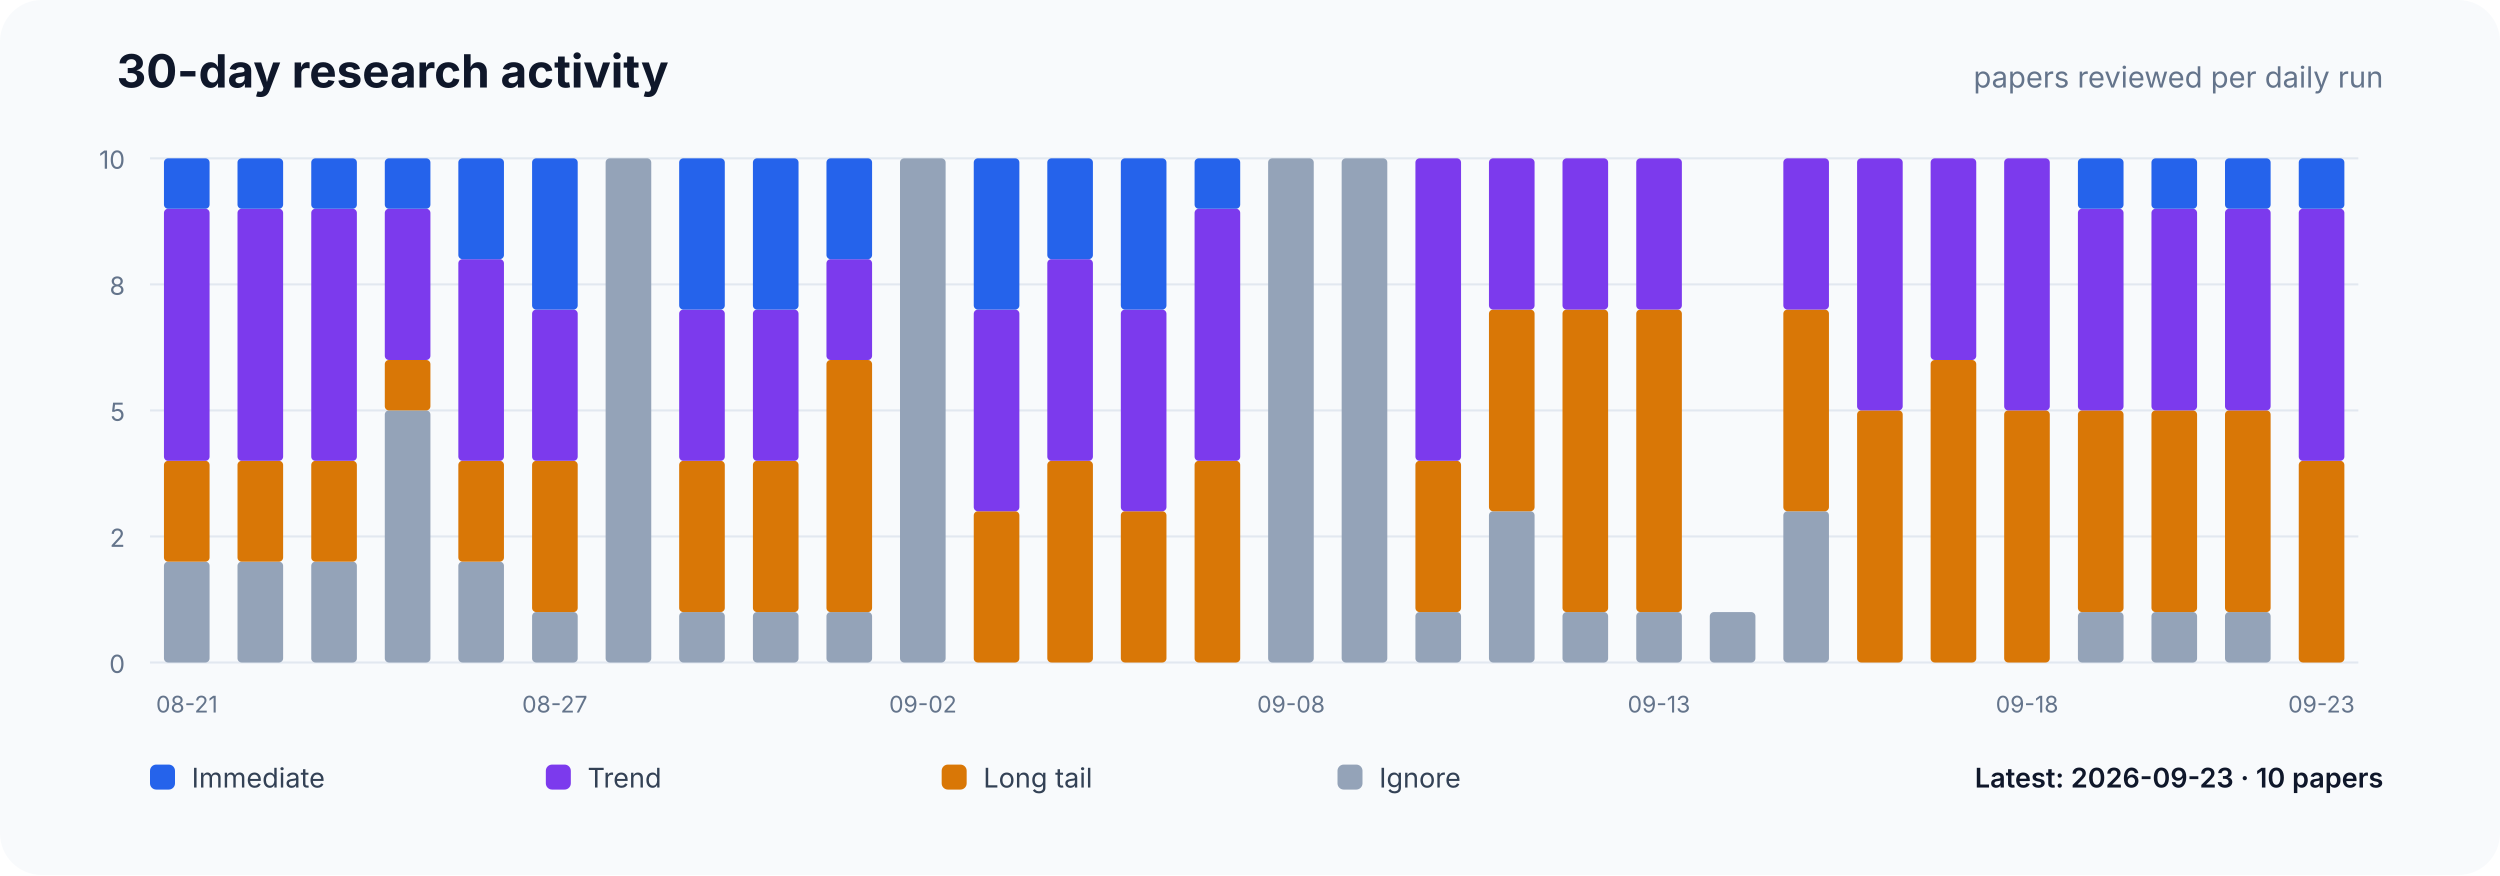
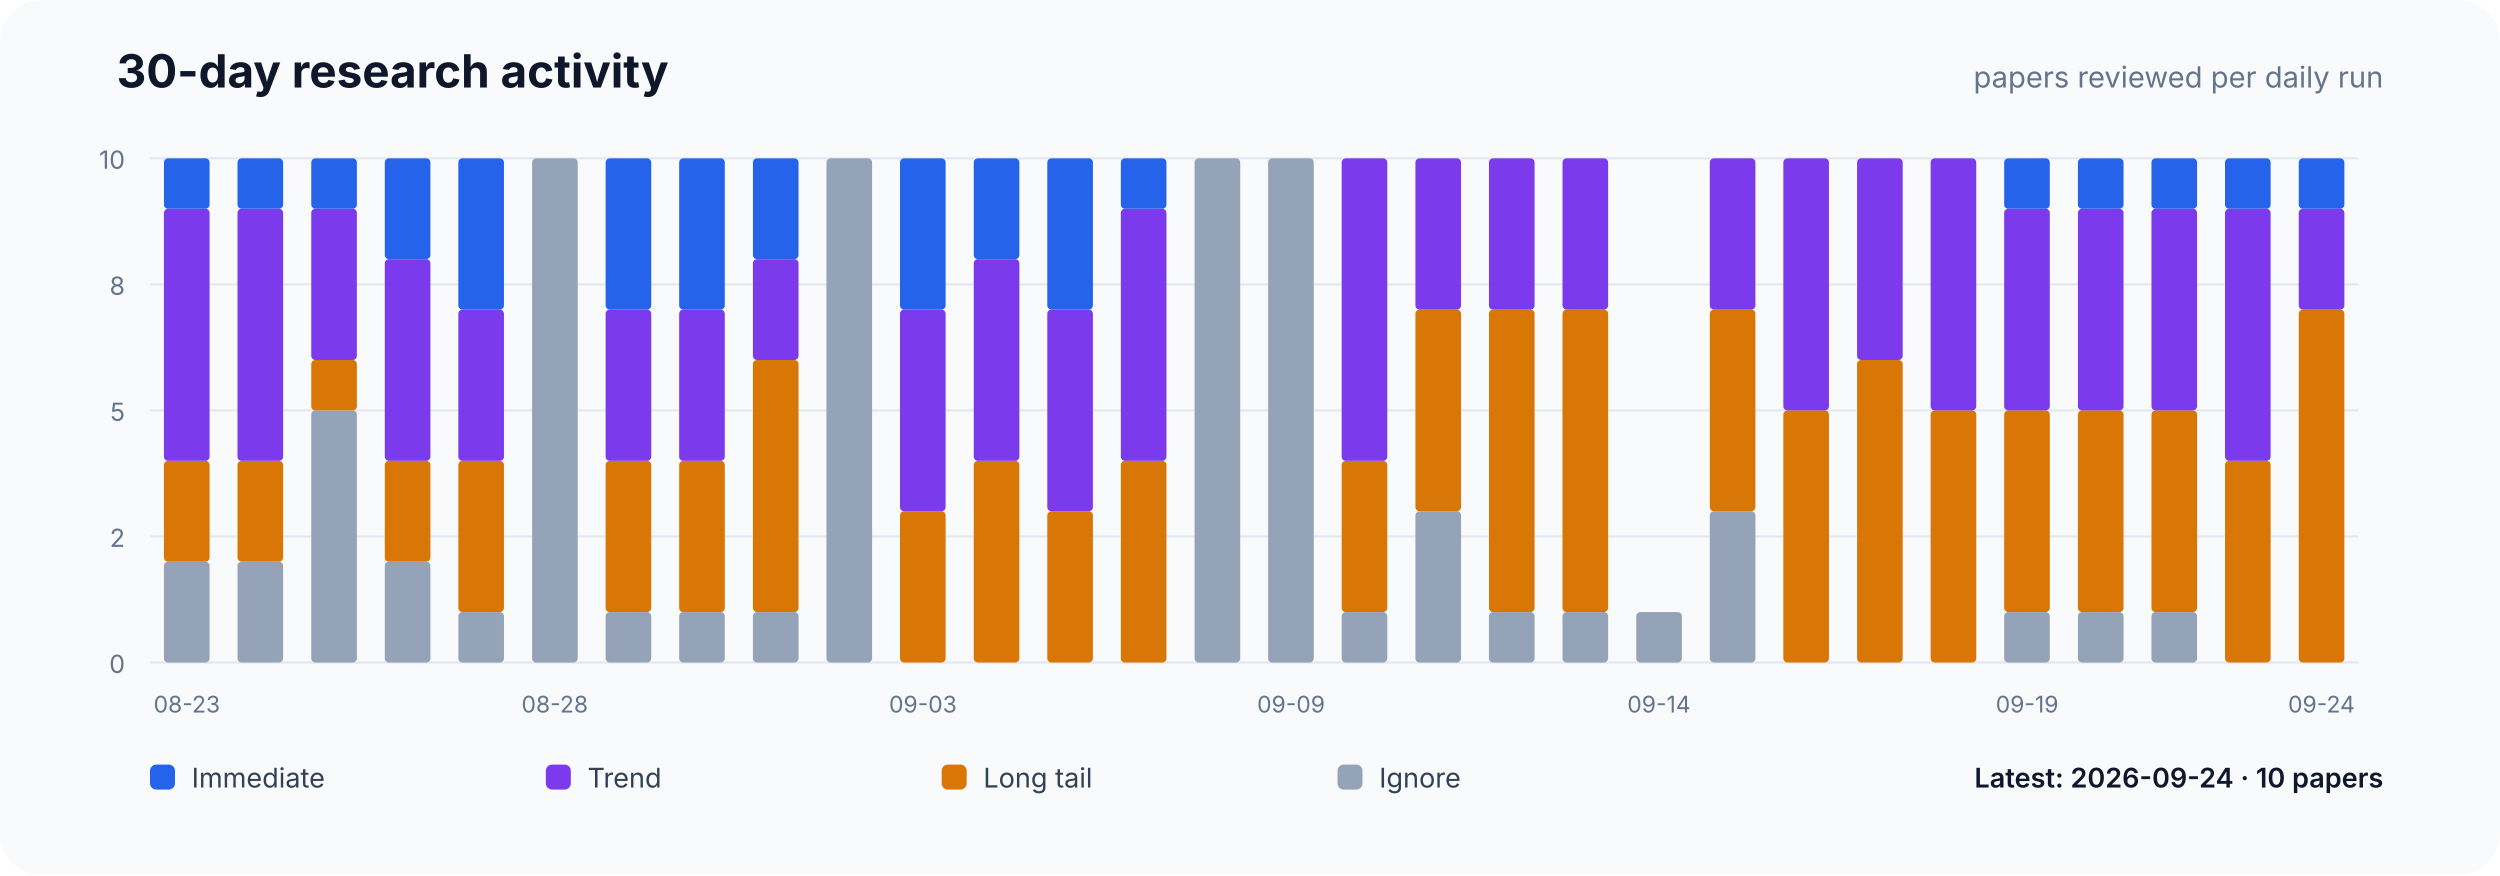
<svg xmlns="http://www.w3.org/2000/svg" width="1200" height="420" viewBox="0 0 1200 420" role="img" aria-labelledby="title desc">
  <rect width="1200" height="420" rx="20" fill="#f8fafc" />
  <text x="56" y="42" font-family="Inter,system-ui,sans-serif" font-size="22" font-weight="700" fill="#0f172a">30-day research activity</text>
  <text x="1144" y="42" text-anchor="end" font-family="Inter,system-ui,sans-serif" font-size="14" fill="#64748b">papers reviewed per daily run</text>
  <line x1="72" y1="318.0" x2="1132" y2="318.0" stroke="#e2e8f0" />
  <text x="60" y="323.0" text-anchor="end" font-family="Inter,system-ui,sans-serif" font-size="12" fill="#64748b">0</text>
  <line x1="72" y1="257.5" x2="1132" y2="257.5" stroke="#e2e8f0" />
  <text x="60" y="262.5" text-anchor="end" font-family="Inter,system-ui,sans-serif" font-size="12" fill="#64748b">2</text>
  <line x1="72" y1="197.0" x2="1132" y2="197.0" stroke="#e2e8f0" />
  <text x="60" y="202.0" text-anchor="end" font-family="Inter,system-ui,sans-serif" font-size="12" fill="#64748b">5</text>
  <line x1="72" y1="136.5" x2="1132" y2="136.5" stroke="#e2e8f0" />
  <text x="60" y="141.5" text-anchor="end" font-family="Inter,system-ui,sans-serif" font-size="12" fill="#64748b">8</text>
  <line x1="72" y1="76.0" x2="1132" y2="76.0" stroke="#e2e8f0" />
  <text x="60" y="81.0" text-anchor="end" font-family="Inter,system-ui,sans-serif" font-size="12" fill="#64748b">10</text>
  <rect x="78.7" y="269.6" width="21.9" height="48.4" rx="2" fill="#94a3b8" />
  <rect x="78.7" y="221.2" width="21.9" height="48.4" rx="2" fill="#d97706" />
  <rect x="78.7" y="100.2" width="21.9" height="121.0" rx="2" fill="#7c3aed" />
  <rect x="78.7" y="76.0" width="21.9" height="24.2" rx="2" fill="#2563eb" />
-   <text x="89.7" y="342" text-anchor="middle" font-family="Inter,system-ui,sans-serif" font-size="11" fill="#64748b">08-21</text>
+   <text x="89.7" y="342" text-anchor="middle" font-family="Inter,system-ui,sans-serif" font-size="11" fill="#64748b">08-23</text>
  <rect x="114.0" y="269.6" width="21.9" height="48.4" rx="2" fill="#94a3b8" />
  <rect x="114.0" y="221.2" width="21.9" height="48.4" rx="2" fill="#d97706" />
  <rect x="114.0" y="100.2" width="21.9" height="121.0" rx="2" fill="#7c3aed" />
  <rect x="114.0" y="76.0" width="21.9" height="24.2" rx="2" fill="#2563eb" />
-   <rect x="149.4" y="269.6" width="21.9" height="48.4" rx="2" fill="#94a3b8" />
-   <rect x="149.4" y="221.2" width="21.9" height="48.4" rx="2" fill="#d97706" />
-   <rect x="149.4" y="100.2" width="21.9" height="121.0" rx="2" fill="#7c3aed" />
+   <rect x="149.4" y="197.0" width="21.9" height="121.0" rx="2" fill="#94a3b8" />
+   <rect x="149.4" y="172.8" width="21.9" height="24.2" rx="2" fill="#d97706" />
+   <rect x="149.4" y="100.2" width="21.9" height="72.6" rx="2" fill="#7c3aed" />
  <rect x="149.4" y="76.0" width="21.9" height="24.2" rx="2" fill="#2563eb" />
-   <rect x="184.7" y="197.0" width="21.9" height="121.0" rx="2" fill="#94a3b8" />
-   <rect x="184.7" y="172.8" width="21.9" height="24.2" rx="2" fill="#d97706" />
-   <rect x="184.7" y="100.2" width="21.9" height="72.6" rx="2" fill="#7c3aed" />
-   <rect x="184.7" y="76.0" width="21.9" height="24.2" rx="2" fill="#2563eb" />
-   <rect x="220.0" y="269.6" width="21.9" height="48.4" rx="2" fill="#94a3b8" />
-   <rect x="220.0" y="221.2" width="21.9" height="48.4" rx="2" fill="#d97706" />
-   <rect x="220.0" y="124.4" width="21.9" height="96.8" rx="2" fill="#7c3aed" />
-   <rect x="220.0" y="76.0" width="21.9" height="48.4" rx="2" fill="#2563eb" />
-   <rect x="255.4" y="293.8" width="21.9" height="24.2" rx="2" fill="#94a3b8" />
-   <rect x="255.4" y="221.2" width="21.9" height="72.6" rx="2" fill="#d97706" />
-   <rect x="255.4" y="148.6" width="21.9" height="72.6" rx="2" fill="#7c3aed" />
-   <rect x="255.4" y="76.0" width="21.9" height="72.6" rx="2" fill="#2563eb" />
-   <text x="266.3" y="342" text-anchor="middle" font-family="Inter,system-ui,sans-serif" font-size="11" fill="#64748b">08-27</text>
-   <rect x="290.7" y="76.0" width="21.9" height="242.0" rx="2" fill="#94a3b8" />
-   <rect x="290.7" y="76.0" width="21.9" height="0.0" rx="2" fill="#d97706" />
-   <rect x="290.7" y="76.0" width="21.9" height="0.0" rx="2" fill="#7c3aed" />
-   <rect x="290.7" y="76.0" width="21.9" height="0.0" rx="2" fill="#2563eb" />
+   <rect x="184.7" y="269.6" width="21.9" height="48.4" rx="2" fill="#94a3b8" />
+   <rect x="184.7" y="221.2" width="21.9" height="48.4" rx="2" fill="#d97706" />
+   <rect x="184.7" y="124.4" width="21.9" height="96.8" rx="2" fill="#7c3aed" />
+   <rect x="184.7" y="76.0" width="21.9" height="48.4" rx="2" fill="#2563eb" />
+   <rect x="220.0" y="293.8" width="21.9" height="24.2" rx="2" fill="#94a3b8" />
+   <rect x="220.0" y="221.2" width="21.9" height="72.6" rx="2" fill="#d97706" />
+   <rect x="220.0" y="148.6" width="21.9" height="72.6" rx="2" fill="#7c3aed" />
+   <rect x="220.0" y="76.0" width="21.9" height="72.6" rx="2" fill="#2563eb" />
+   <rect x="255.4" y="76.0" width="21.9" height="242.0" rx="2" fill="#94a3b8" />
+   <rect x="255.4" y="76.0" width="21.9" height="0.0" rx="2" fill="#d97706" />
+   <rect x="255.4" y="76.0" width="21.9" height="0.0" rx="2" fill="#7c3aed" />
+   <rect x="255.4" y="76.0" width="21.9" height="0.0" rx="2" fill="#2563eb" />
+   <text x="266.3" y="342" text-anchor="middle" font-family="Inter,system-ui,sans-serif" font-size="11" fill="#64748b">08-28</text>
+   <rect x="290.7" y="293.8" width="21.9" height="24.2" rx="2" fill="#94a3b8" />
+   <rect x="290.7" y="221.2" width="21.9" height="72.6" rx="2" fill="#d97706" />
+   <rect x="290.7" y="148.6" width="21.9" height="72.6" rx="2" fill="#7c3aed" />
+   <rect x="290.7" y="76.0" width="21.9" height="72.6" rx="2" fill="#2563eb" />
  <rect x="326.0" y="293.8" width="21.9" height="24.2" rx="2" fill="#94a3b8" />
  <rect x="326.0" y="221.2" width="21.9" height="72.6" rx="2" fill="#d97706" />
  <rect x="326.0" y="148.6" width="21.9" height="72.6" rx="2" fill="#7c3aed" />
  <rect x="326.0" y="76.0" width="21.9" height="72.6" rx="2" fill="#2563eb" />
  <rect x="361.4" y="293.8" width="21.9" height="24.2" rx="2" fill="#94a3b8" />
-   <rect x="361.4" y="221.2" width="21.9" height="72.6" rx="2" fill="#d97706" />
-   <rect x="361.4" y="148.6" width="21.9" height="72.6" rx="2" fill="#7c3aed" />
-   <rect x="361.4" y="76.0" width="21.9" height="72.6" rx="2" fill="#2563eb" />
-   <rect x="396.7" y="293.8" width="21.9" height="24.2" rx="2" fill="#94a3b8" />
-   <rect x="396.7" y="172.8" width="21.9" height="121.0" rx="2" fill="#d97706" />
-   <rect x="396.7" y="124.4" width="21.9" height="48.4" rx="2" fill="#7c3aed" />
-   <rect x="396.7" y="76.0" width="21.9" height="48.4" rx="2" fill="#2563eb" />
-   <rect x="432.0" y="76.0" width="21.9" height="242.0" rx="2" fill="#94a3b8" />
-   <rect x="432.0" y="76.0" width="21.9" height="0.0" rx="2" fill="#d97706" />
-   <rect x="432.0" y="76.0" width="21.9" height="0.0" rx="2" fill="#7c3aed" />
-   <rect x="432.0" y="76.0" width="21.9" height="0.0" rx="2" fill="#2563eb" />
-   <text x="443.0" y="342" text-anchor="middle" font-family="Inter,system-ui,sans-serif" font-size="11" fill="#64748b">09-02</text>
+   <rect x="361.4" y="172.8" width="21.9" height="121.0" rx="2" fill="#d97706" />
+   <rect x="361.4" y="124.4" width="21.9" height="48.4" rx="2" fill="#7c3aed" />
+   <rect x="361.4" y="76.0" width="21.9" height="48.4" rx="2" fill="#2563eb" />
+   <rect x="396.7" y="76.0" width="21.9" height="242.0" rx="2" fill="#94a3b8" />
+   <rect x="396.7" y="76.0" width="21.9" height="0.0" rx="2" fill="#d97706" />
+   <rect x="396.7" y="76.0" width="21.9" height="0.0" rx="2" fill="#7c3aed" />
+   <rect x="396.7" y="76.0" width="21.9" height="0.0" rx="2" fill="#2563eb" />
+   <rect x="432.0" y="318.0" width="21.9" height="0.0" rx="2" fill="#94a3b8" />
+   <rect x="432.0" y="245.4" width="21.9" height="72.6" rx="2" fill="#d97706" />
+   <rect x="432.0" y="148.6" width="21.9" height="96.8" rx="2" fill="#7c3aed" />
+   <rect x="432.0" y="76.0" width="21.9" height="72.6" rx="2" fill="#2563eb" />
+   <text x="443.0" y="342" text-anchor="middle" font-family="Inter,system-ui,sans-serif" font-size="11" fill="#64748b">09-03</text>
  <rect x="467.4" y="318.0" width="21.9" height="0.0" rx="2" fill="#94a3b8" />
-   <rect x="467.4" y="245.4" width="21.9" height="72.6" rx="2" fill="#d97706" />
-   <rect x="467.4" y="148.6" width="21.9" height="96.8" rx="2" fill="#7c3aed" />
-   <rect x="467.4" y="76.0" width="21.9" height="72.6" rx="2" fill="#2563eb" />
+   <rect x="467.4" y="221.2" width="21.9" height="96.8" rx="2" fill="#d97706" />
+   <rect x="467.4" y="124.4" width="21.9" height="96.8" rx="2" fill="#7c3aed" />
+   <rect x="467.4" y="76.0" width="21.9" height="48.4" rx="2" fill="#2563eb" />
  <rect x="502.7" y="318.0" width="21.9" height="0.0" rx="2" fill="#94a3b8" />
-   <rect x="502.7" y="221.2" width="21.9" height="96.8" rx="2" fill="#d97706" />
-   <rect x="502.7" y="124.4" width="21.9" height="96.8" rx="2" fill="#7c3aed" />
-   <rect x="502.7" y="76.0" width="21.9" height="48.4" rx="2" fill="#2563eb" />
+   <rect x="502.7" y="245.4" width="21.9" height="72.6" rx="2" fill="#d97706" />
+   <rect x="502.7" y="148.6" width="21.9" height="96.8" rx="2" fill="#7c3aed" />
+   <rect x="502.7" y="76.0" width="21.9" height="72.6" rx="2" fill="#2563eb" />
  <rect x="538.0" y="318.0" width="21.9" height="0.0" rx="2" fill="#94a3b8" />
-   <rect x="538.0" y="245.4" width="21.9" height="72.6" rx="2" fill="#d97706" />
-   <rect x="538.0" y="148.6" width="21.9" height="96.8" rx="2" fill="#7c3aed" />
-   <rect x="538.0" y="76.0" width="21.9" height="72.6" rx="2" fill="#2563eb" />
-   <rect x="573.4" y="318.0" width="21.9" height="0.0" rx="2" fill="#94a3b8" />
-   <rect x="573.4" y="221.2" width="21.9" height="96.8" rx="2" fill="#d97706" />
-   <rect x="573.4" y="100.2" width="21.9" height="121.0" rx="2" fill="#7c3aed" />
-   <rect x="573.4" y="76.0" width="21.9" height="24.2" rx="2" fill="#2563eb" />
+   <rect x="538.0" y="221.2" width="21.9" height="96.8" rx="2" fill="#d97706" />
+   <rect x="538.0" y="100.2" width="21.9" height="121.0" rx="2" fill="#7c3aed" />
+   <rect x="538.0" y="76.0" width="21.9" height="24.2" rx="2" fill="#2563eb" />
+   <rect x="573.4" y="76.0" width="21.9" height="242.0" rx="2" fill="#94a3b8" />
+   <rect x="573.4" y="76.0" width="21.9" height="0.0" rx="2" fill="#d97706" />
+   <rect x="573.4" y="76.0" width="21.9" height="0.0" rx="2" fill="#7c3aed" />
+   <rect x="573.4" y="76.0" width="21.9" height="0.0" rx="2" fill="#2563eb" />
  <rect x="608.7" y="76.0" width="21.9" height="242.0" rx="2" fill="#94a3b8" />
  <rect x="608.7" y="76.0" width="21.9" height="0.0" rx="2" fill="#d97706" />
  <rect x="608.7" y="76.0" width="21.9" height="0.0" rx="2" fill="#7c3aed" />
  <rect x="608.7" y="76.0" width="21.9" height="0.0" rx="2" fill="#2563eb" />
-   <text x="619.7" y="342" text-anchor="middle" font-family="Inter,system-ui,sans-serif" font-size="11" fill="#64748b">09-08</text>
-   <rect x="644.0" y="76.0" width="21.9" height="242.0" rx="2" fill="#94a3b8" />
-   <rect x="644.0" y="76.0" width="21.9" height="0.0" rx="2" fill="#d97706" />
-   <rect x="644.0" y="76.0" width="21.9" height="0.0" rx="2" fill="#7c3aed" />
+   <text x="619.7" y="342" text-anchor="middle" font-family="Inter,system-ui,sans-serif" font-size="11" fill="#64748b">09-09</text>
+   <rect x="644.0" y="293.8" width="21.9" height="24.2" rx="2" fill="#94a3b8" />
+   <rect x="644.0" y="221.2" width="21.9" height="72.6" rx="2" fill="#d97706" />
+   <rect x="644.0" y="76.0" width="21.9" height="145.2" rx="2" fill="#7c3aed" />
  <rect x="644.0" y="76.0" width="21.9" height="0.0" rx="2" fill="#2563eb" />
-   <rect x="679.4" y="293.8" width="21.9" height="24.2" rx="2" fill="#94a3b8" />
-   <rect x="679.4" y="221.2" width="21.9" height="72.6" rx="2" fill="#d97706" />
-   <rect x="679.4" y="76.0" width="21.9" height="145.2" rx="2" fill="#7c3aed" />
+   <rect x="679.4" y="245.4" width="21.9" height="72.6" rx="2" fill="#94a3b8" />
+   <rect x="679.4" y="148.6" width="21.9" height="96.8" rx="2" fill="#d97706" />
+   <rect x="679.4" y="76.0" width="21.9" height="72.6" rx="2" fill="#7c3aed" />
  <rect x="679.4" y="76.0" width="21.9" height="0.0" rx="2" fill="#2563eb" />
-   <rect x="714.7" y="245.4" width="21.9" height="72.6" rx="2" fill="#94a3b8" />
-   <rect x="714.7" y="148.6" width="21.9" height="96.8" rx="2" fill="#d97706" />
+   <rect x="714.7" y="293.8" width="21.9" height="24.2" rx="2" fill="#94a3b8" />
+   <rect x="714.7" y="148.6" width="21.9" height="145.2" rx="2" fill="#d97706" />
  <rect x="714.7" y="76.0" width="21.9" height="72.6" rx="2" fill="#7c3aed" />
  <rect x="714.7" y="76.0" width="21.9" height="0.0" rx="2" fill="#2563eb" />
  <rect x="750.0" y="293.8" width="21.9" height="24.2" rx="2" fill="#94a3b8" />
  <rect x="750.0" y="148.6" width="21.9" height="145.2" rx="2" fill="#d97706" />
  <rect x="750.0" y="76.0" width="21.9" height="72.6" rx="2" fill="#7c3aed" />
  <rect x="750.0" y="76.0" width="21.9" height="0.0" rx="2" fill="#2563eb" />
  <rect x="785.4" y="293.8" width="21.9" height="24.2" rx="2" fill="#94a3b8" />
-   <rect x="785.4" y="148.6" width="21.9" height="145.2" rx="2" fill="#d97706" />
-   <rect x="785.4" y="76.0" width="21.9" height="72.6" rx="2" fill="#7c3aed" />
-   <rect x="785.4" y="76.0" width="21.9" height="0.0" rx="2" fill="#2563eb" />
-   <text x="796.3" y="342" text-anchor="middle" font-family="Inter,system-ui,sans-serif" font-size="11" fill="#64748b">09-13</text>
-   <rect x="820.7" y="293.8" width="21.9" height="24.2" rx="2" fill="#94a3b8" />
-   <rect x="820.7" y="293.8" width="21.9" height="0.0" rx="2" fill="#d97706" />
-   <rect x="820.7" y="293.8" width="21.9" height="0.0" rx="2" fill="#7c3aed" />
-   <rect x="820.7" y="293.8" width="21.9" height="0.0" rx="2" fill="#2563eb" />
-   <rect x="856.0" y="245.4" width="21.9" height="72.6" rx="2" fill="#94a3b8" />
-   <rect x="856.0" y="148.6" width="21.9" height="96.8" rx="2" fill="#d97706" />
-   <rect x="856.0" y="76.0" width="21.9" height="72.6" rx="2" fill="#7c3aed" />
+   <rect x="785.4" y="293.8" width="21.9" height="0.0" rx="2" fill="#d97706" />
+   <rect x="785.4" y="293.8" width="21.9" height="0.0" rx="2" fill="#7c3aed" />
+   <rect x="785.4" y="293.8" width="21.9" height="0.0" rx="2" fill="#2563eb" />
+   <text x="796.3" y="342" text-anchor="middle" font-family="Inter,system-ui,sans-serif" font-size="11" fill="#64748b">09-14</text>
+   <rect x="820.7" y="245.4" width="21.9" height="72.6" rx="2" fill="#94a3b8" />
+   <rect x="820.7" y="148.6" width="21.9" height="96.8" rx="2" fill="#d97706" />
+   <rect x="820.7" y="76.0" width="21.9" height="72.6" rx="2" fill="#7c3aed" />
+   <rect x="820.7" y="76.0" width="21.9" height="0.0" rx="2" fill="#2563eb" />
+   <rect x="856.0" y="318.0" width="21.9" height="0.0" rx="2" fill="#94a3b8" />
+   <rect x="856.0" y="197.0" width="21.9" height="121.0" rx="2" fill="#d97706" />
+   <rect x="856.0" y="76.0" width="21.9" height="121.0" rx="2" fill="#7c3aed" />
  <rect x="856.0" y="76.0" width="21.9" height="0.0" rx="2" fill="#2563eb" />
  <rect x="891.4" y="318.0" width="21.9" height="0.0" rx="2" fill="#94a3b8" />
-   <rect x="891.4" y="197.0" width="21.9" height="121.0" rx="2" fill="#d97706" />
-   <rect x="891.4" y="76.0" width="21.9" height="121.0" rx="2" fill="#7c3aed" />
+   <rect x="891.4" y="172.8" width="21.9" height="145.2" rx="2" fill="#d97706" />
+   <rect x="891.4" y="76.0" width="21.9" height="96.8" rx="2" fill="#7c3aed" />
  <rect x="891.4" y="76.0" width="21.9" height="0.0" rx="2" fill="#2563eb" />
  <rect x="926.7" y="318.0" width="21.9" height="0.0" rx="2" fill="#94a3b8" />
-   <rect x="926.7" y="172.8" width="21.9" height="145.2" rx="2" fill="#d97706" />
-   <rect x="926.7" y="76.0" width="21.9" height="96.8" rx="2" fill="#7c3aed" />
+   <rect x="926.7" y="197.0" width="21.9" height="121.0" rx="2" fill="#d97706" />
+   <rect x="926.7" y="76.0" width="21.9" height="121.0" rx="2" fill="#7c3aed" />
  <rect x="926.7" y="76.0" width="21.9" height="0.0" rx="2" fill="#2563eb" />
-   <rect x="962.0" y="318.0" width="21.9" height="0.0" rx="2" fill="#94a3b8" />
-   <rect x="962.0" y="197.0" width="21.9" height="121.0" rx="2" fill="#d97706" />
-   <rect x="962.0" y="76.0" width="21.9" height="121.0" rx="2" fill="#7c3aed" />
-   <rect x="962.0" y="76.0" width="21.9" height="0.0" rx="2" fill="#2563eb" />
-   <text x="973.0" y="342" text-anchor="middle" font-family="Inter,system-ui,sans-serif" font-size="11" fill="#64748b">09-18</text>
+   <rect x="962.0" y="293.8" width="21.9" height="24.2" rx="2" fill="#94a3b8" />
+   <rect x="962.0" y="197.0" width="21.9" height="96.8" rx="2" fill="#d97706" />
+   <rect x="962.0" y="100.2" width="21.9" height="96.8" rx="2" fill="#7c3aed" />
+   <rect x="962.0" y="76.0" width="21.9" height="24.2" rx="2" fill="#2563eb" />
+   <text x="973.0" y="342" text-anchor="middle" font-family="Inter,system-ui,sans-serif" font-size="11" fill="#64748b">09-19</text>
  <rect x="997.4" y="293.8" width="21.9" height="24.2" rx="2" fill="#94a3b8" />
  <rect x="997.4" y="197.0" width="21.9" height="96.8" rx="2" fill="#d97706" />
  <rect x="997.4" y="100.2" width="21.9" height="96.8" rx="2" fill="#7c3aed" />
  <rect x="997.4" y="76.0" width="21.9" height="24.2" rx="2" fill="#2563eb" />
  <rect x="1032.7" y="293.8" width="21.9" height="24.2" rx="2" fill="#94a3b8" />
  <rect x="1032.7" y="197.0" width="21.9" height="96.8" rx="2" fill="#d97706" />
  <rect x="1032.7" y="100.2" width="21.9" height="96.8" rx="2" fill="#7c3aed" />
  <rect x="1032.7" y="76.0" width="21.9" height="24.2" rx="2" fill="#2563eb" />
-   <rect x="1068.0" y="293.8" width="21.9" height="24.2" rx="2" fill="#94a3b8" />
-   <rect x="1068.0" y="197.0" width="21.9" height="96.8" rx="2" fill="#d97706" />
-   <rect x="1068.0" y="100.2" width="21.9" height="96.8" rx="2" fill="#7c3aed" />
+   <rect x="1068.0" y="318.0" width="21.9" height="0.0" rx="2" fill="#94a3b8" />
+   <rect x="1068.0" y="221.2" width="21.9" height="96.8" rx="2" fill="#d97706" />
+   <rect x="1068.0" y="100.2" width="21.9" height="121.0" rx="2" fill="#7c3aed" />
  <rect x="1068.0" y="76.0" width="21.9" height="24.2" rx="2" fill="#2563eb" />
  <rect x="1103.4" y="318.0" width="21.9" height="0.0" rx="2" fill="#94a3b8" />
-   <rect x="1103.4" y="221.2" width="21.9" height="96.8" rx="2" fill="#d97706" />
-   <rect x="1103.4" y="100.2" width="21.9" height="121.0" rx="2" fill="#7c3aed" />
+   <rect x="1103.4" y="148.6" width="21.9" height="169.4" rx="2" fill="#d97706" />
+   <rect x="1103.4" y="100.2" width="21.9" height="48.4" rx="2" fill="#7c3aed" />
  <rect x="1103.4" y="76.0" width="21.9" height="24.2" rx="2" fill="#2563eb" />
-   <text x="1114.3" y="342" text-anchor="middle" font-family="Inter,system-ui,sans-serif" font-size="11" fill="#64748b">09-23</text>
+   <text x="1114.3" y="342" text-anchor="middle" font-family="Inter,system-ui,sans-serif" font-size="11" fill="#64748b">09-24</text>
  <rect x="72" y="367" width="12" height="12" rx="3" fill="#2563eb" />
  <text x="92" y="378" font-family="Inter,system-ui,sans-serif" font-size="13" fill="#334155">Immediate</text>
  <rect x="262" y="367" width="12" height="12" rx="3" fill="#7c3aed" />
  <text x="282" y="378" font-family="Inter,system-ui,sans-serif" font-size="13" fill="#334155">Trend</text>
  <rect x="452" y="367" width="12" height="12" rx="3" fill="#d97706" />
  <text x="472" y="378" font-family="Inter,system-ui,sans-serif" font-size="13" fill="#334155">Long tail</text>
  <rect x="642" y="367" width="12" height="12" rx="3" fill="#94a3b8" />
  <text x="662" y="378" font-family="Inter,system-ui,sans-serif" font-size="13" fill="#334155">Ignore</text>
-   <text x="1144" y="378" text-anchor="end" font-family="Inter,system-ui,sans-serif" font-size="13" font-weight="600" fill="#0f172a">Latest: 2026-09-23 · 10 papers</text>
+   <text x="1144" y="378" text-anchor="end" font-family="Inter,system-ui,sans-serif" font-size="13" font-weight="600" fill="#0f172a">Latest: 2026-09-24 · 10 papers</text>
</svg>
